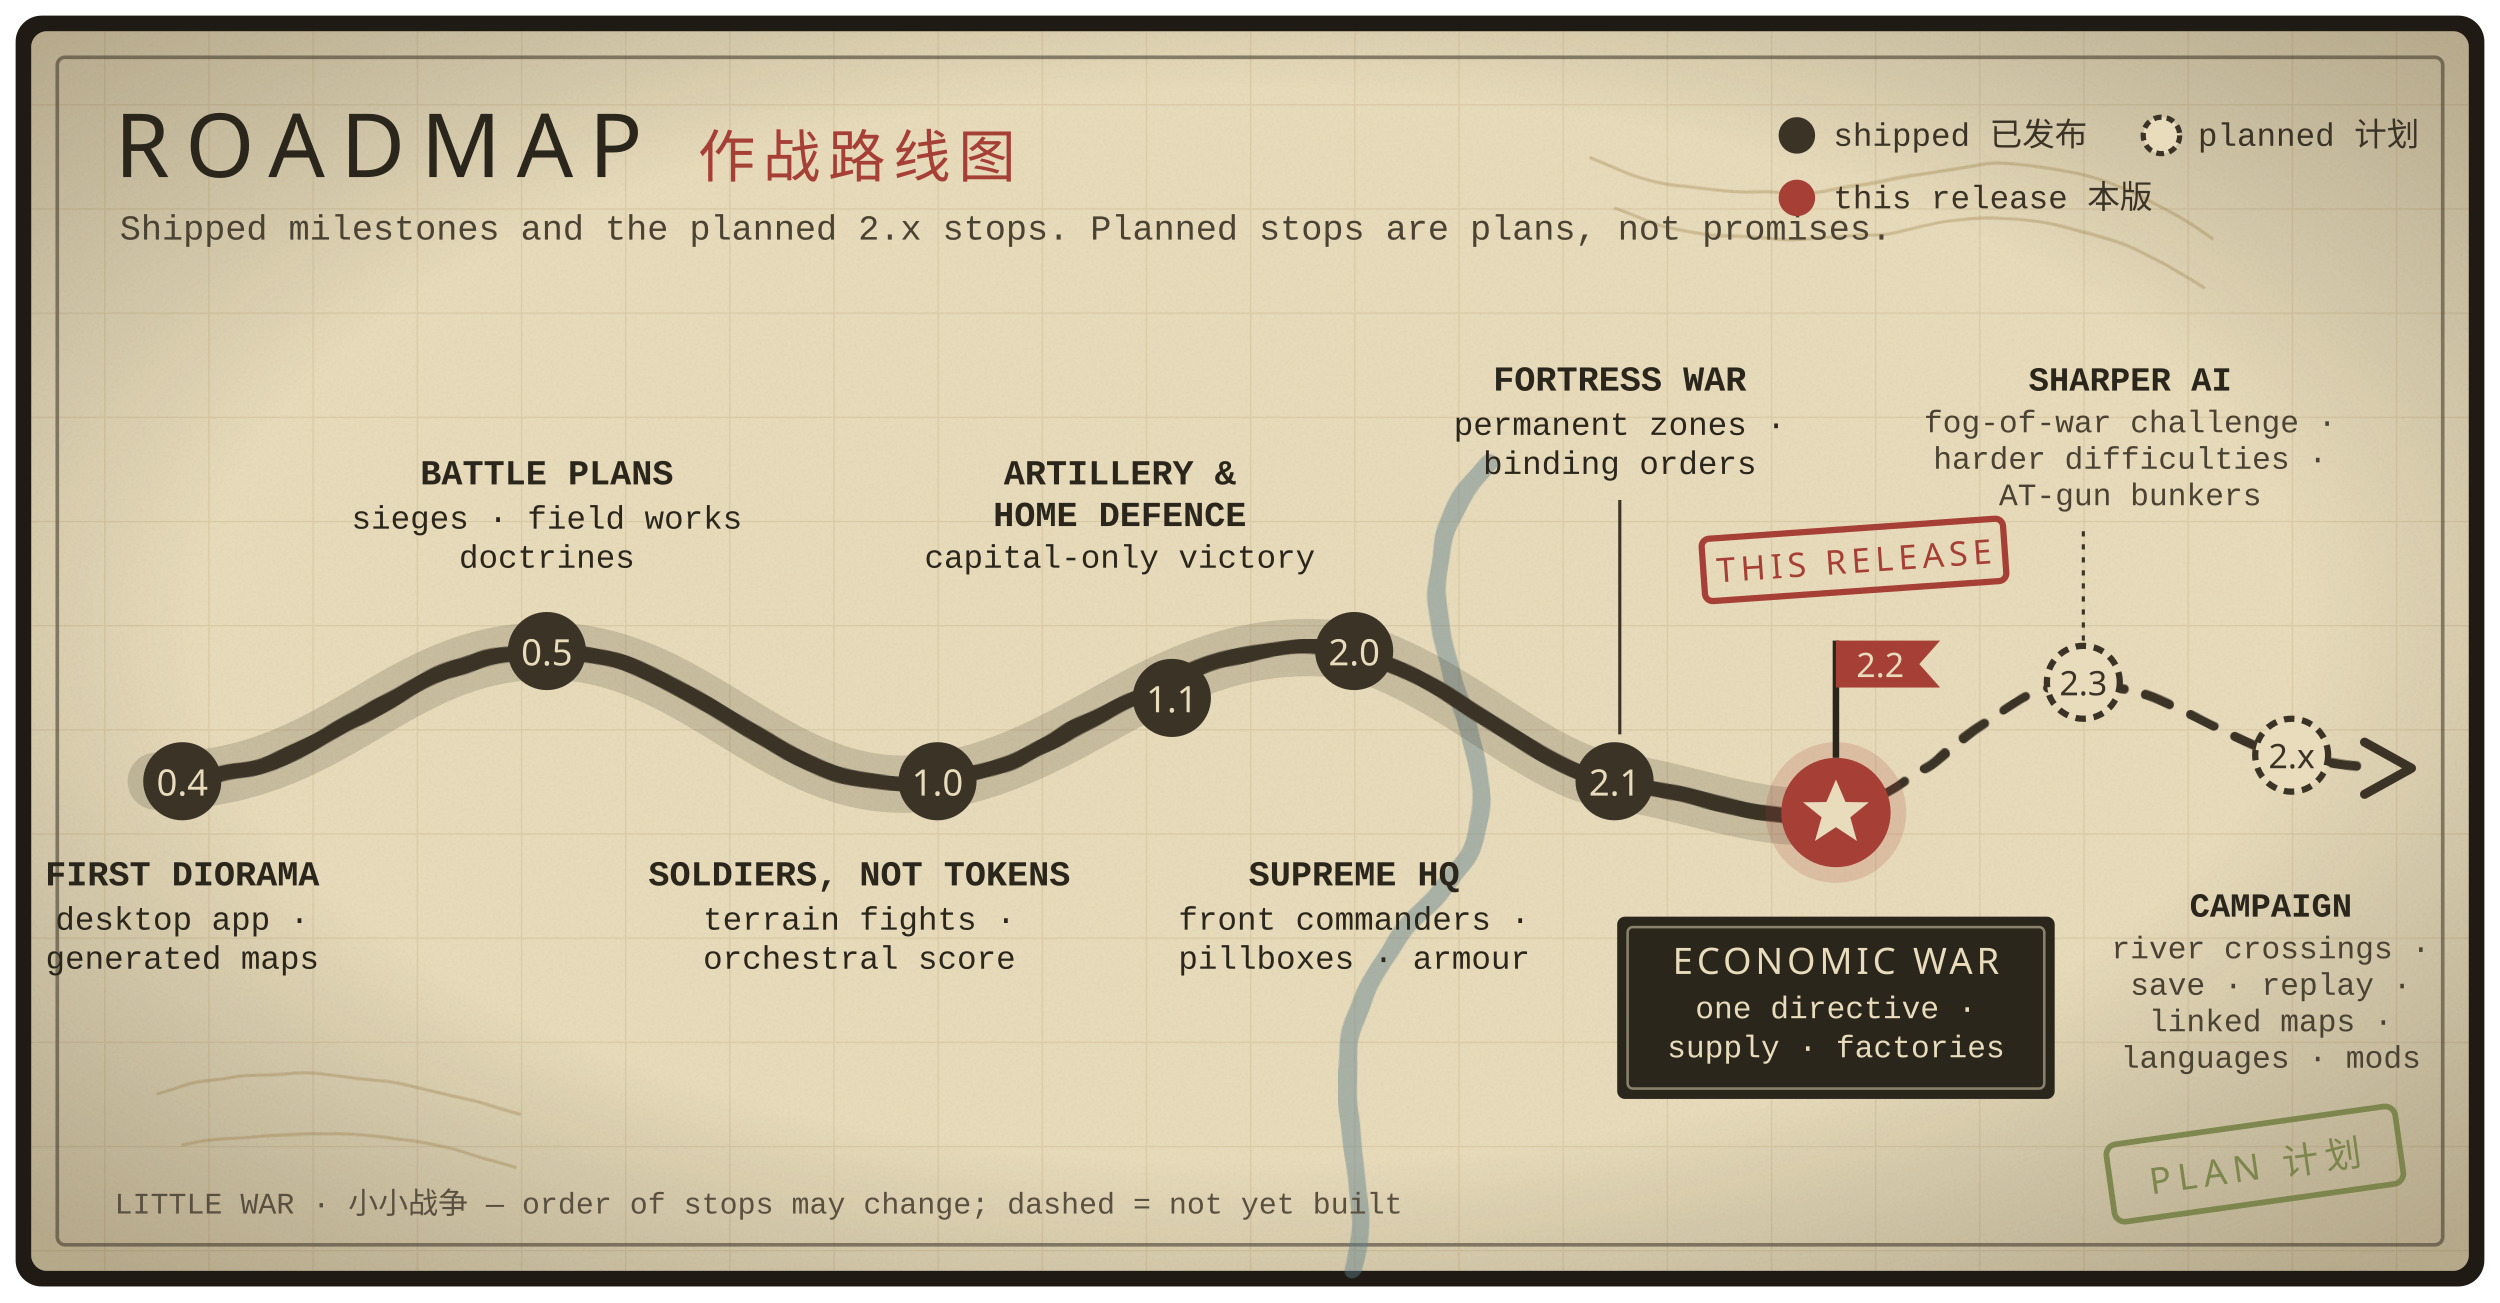
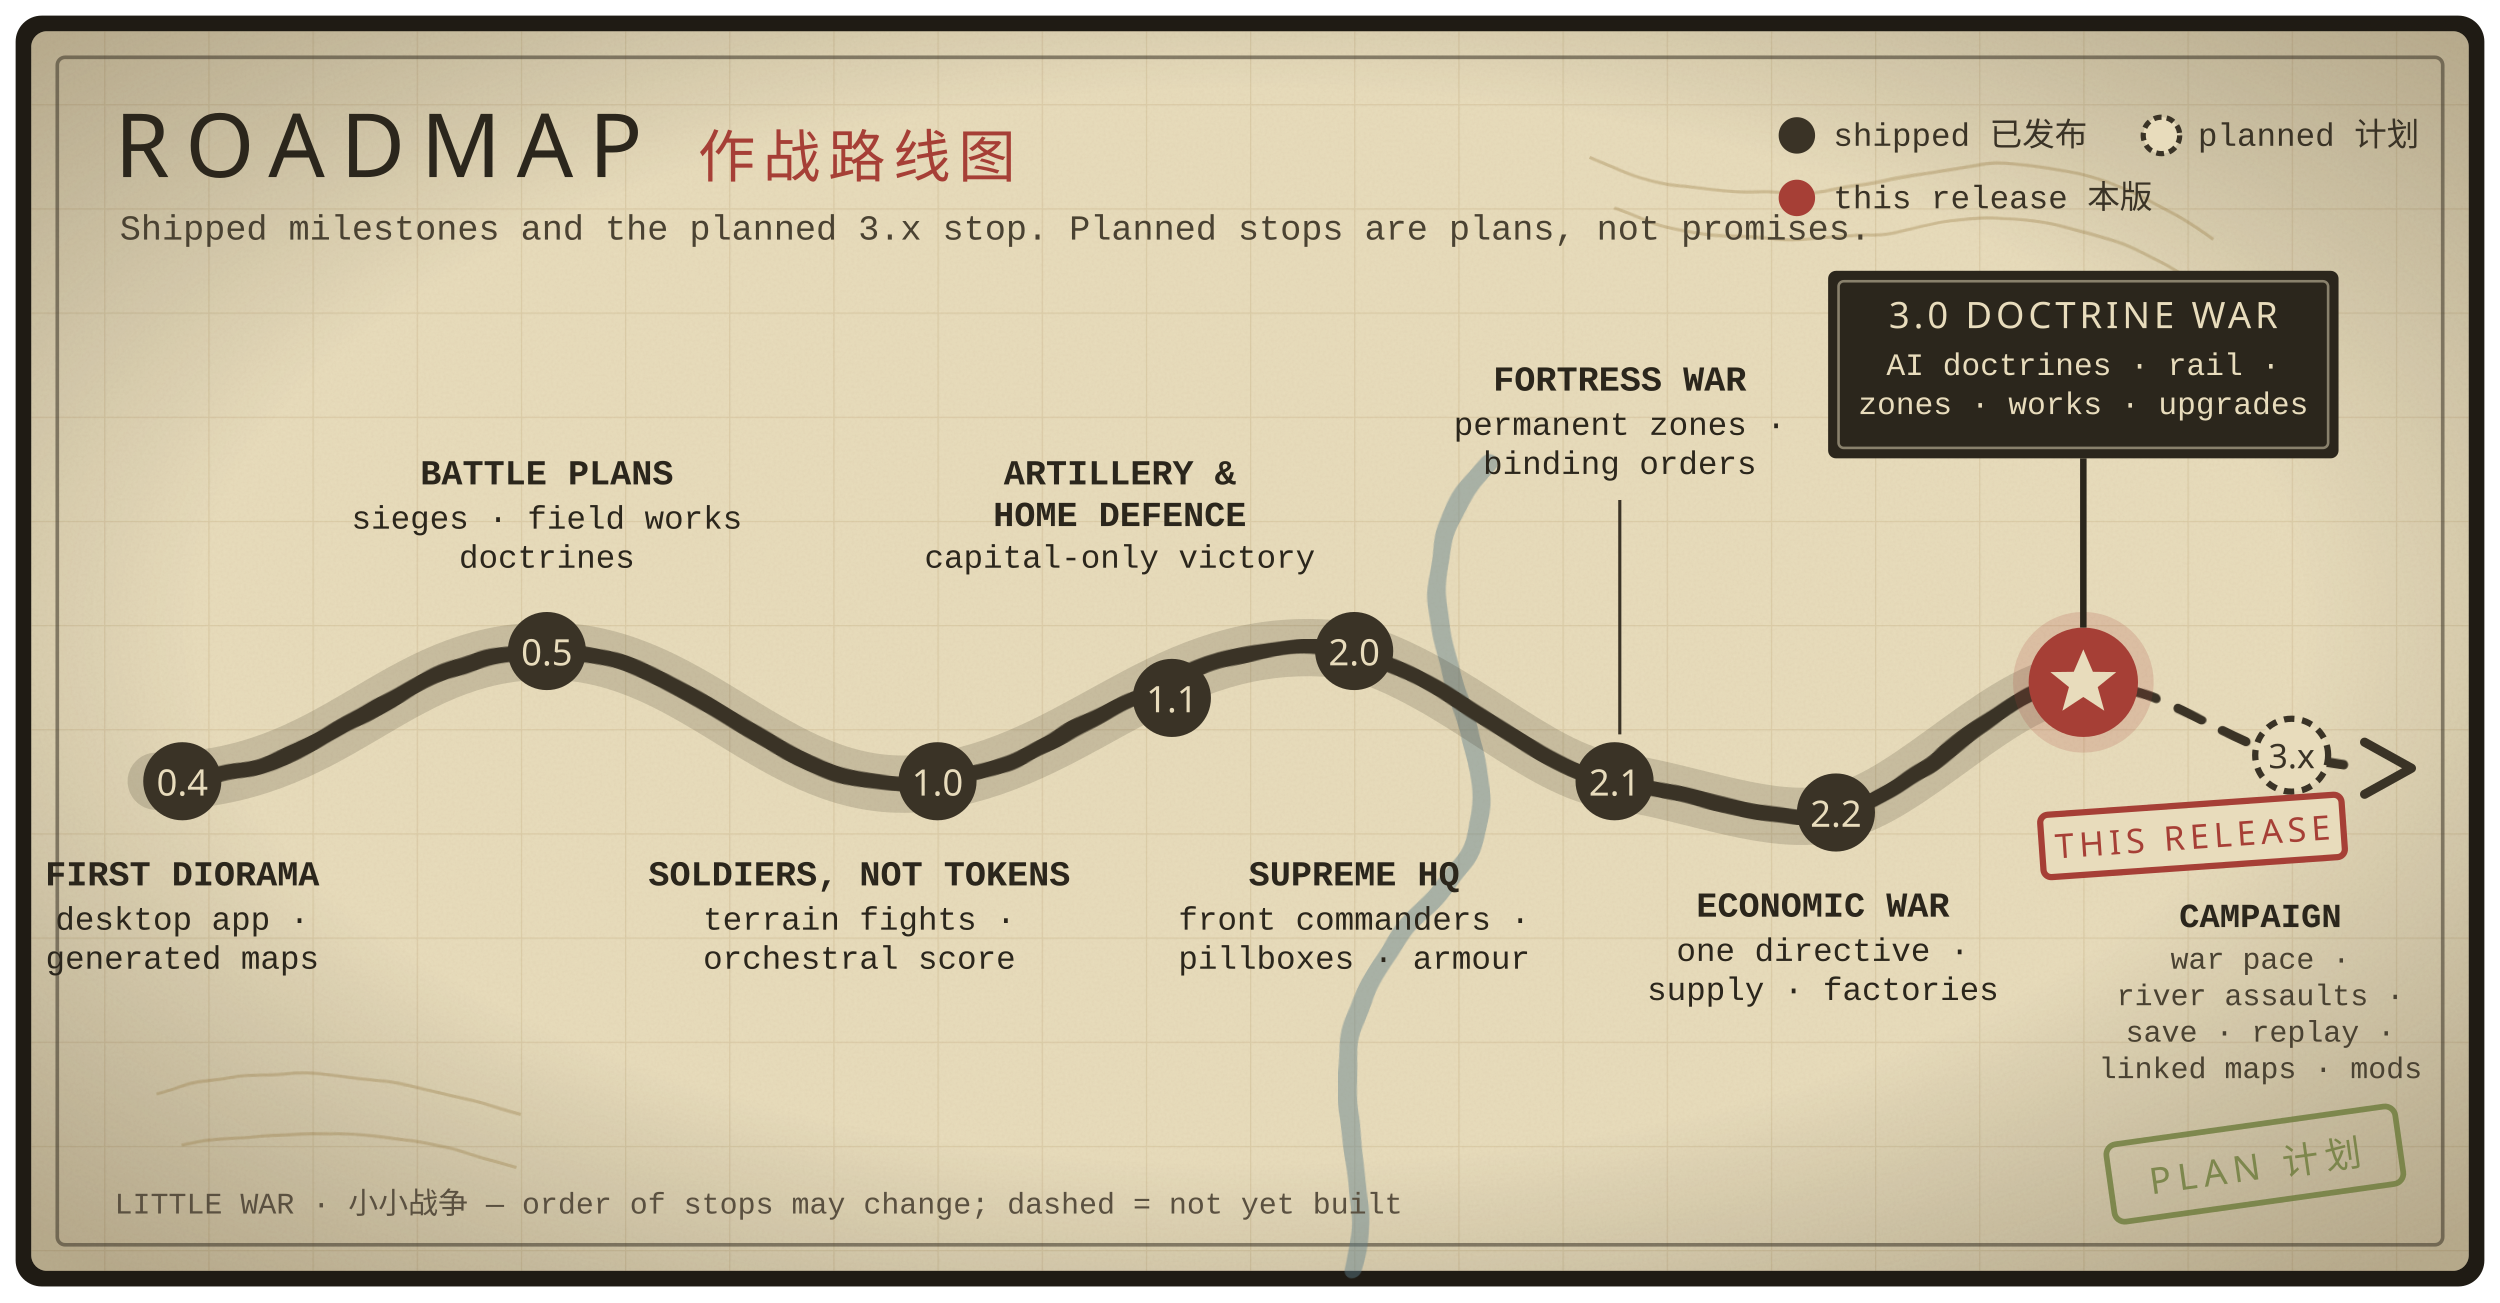
<svg xmlns="http://www.w3.org/2000/svg" viewBox="0 0 960 500" width="960" height="500" role="img" aria-labelledby="t d">
  <defs>
    <filter id="paper" x="0" y="0" width="100%" height="100%">
      <feTurbulence type="fractalNoise" baseFrequency="0.9" numOctaves="3" seed="7" result="n" />
      <feColorMatrix in="n" type="matrix" values="0 0 0 0 0.42  0 0 0 0 0.36  0 0 0 0 0.24  0 0 0 0.10 0" result="grain" />
      <feComposite in="grain" in2="SourceGraphic" operator="in" result="g2" />
      <feBlend in="SourceGraphic" in2="g2" mode="multiply" />
    </filter>
    <filter id="rough" x="-5%" y="-5%" width="110%" height="110%">
      <feTurbulence type="fractalNoise" baseFrequency="0.035" numOctaves="2" seed="3" result="w" />
      <feDisplacementMap in="SourceGraphic" in2="w" scale="3.2" />
    </filter>
    <radialGradient id="vig" cx="50%" cy="48%" r="70%">
      <stop offset="62%" stop-color="#000" stop-opacity="0" />
      <stop offset="100%" stop-color="#3a2a12" stop-opacity="0.28" />
    </radialGradient>
    <pattern id="grid" width="40" height="40" patternUnits="userSpaceOnUse">
      <path d="M40 0H0V40" fill="none" stroke="#8a6a2c" stroke-opacity="0.13" stroke-width="1" />
    </pattern>
    <g id="star">
      <path d="M0-11 3.2-3.5 11-3.4 4.8 1.6 7 9.5 0 4.9-7 9.5-4.8 1.6-11-3.4-3.2-3.5Z" />
    </g>
  </defs>
  <rect x="6" y="6" width="948" height="488" rx="10" fill="#1f1b14" />
  <rect x="12" y="12" width="936" height="476" rx="6" fill="#e8dcbc" filter="url(#paper)" />
  <rect x="12" y="12" width="936" height="476" rx="6" fill="url(#grid)" />
  <rect x="12" y="12" width="936" height="476" rx="6" fill="url(#vig)" />
  <rect x="22" y="22" width="916" height="456" rx="3" fill="none" stroke="#3a3326" stroke-width="1.4" stroke-dasharray="1 0" opacity="0.55" />
  <g fill="none" stroke="#8a6a2c" stroke-opacity="0.28" stroke-width="1.2" filter="url(#rough)">
    <path d="M610 60c40 20 90 16 130 6s80 4 110 26" />
    <path d="M620 80c38 16 84 14 122 6s76 6 104 24" />
    <path d="M60 420c50-14 96-6 140 8" />
    <path d="M70 440c46-10 88-4 128 8" />
  </g>
  <path d="M520 488c10-40 -16-70 6-110s52-46 40-90-28-70 6-110" fill="none" stroke="#5f7f8c" stroke-opacity="0.45" stroke-width="7" stroke-linecap="round" filter="url(#rough)" />
  <g font-family="'Stencil','Black Ops One','Impact','Arial Black',sans-serif" fill="#2b261c">
    <text x="44" y="68" font-size="34" letter-spacing="6">ROADMAP</text>
    <text x="268" y="68" font-size="22" letter-spacing="3" fill="#a63f36">作战路线图</text>
  </g>
-   <text x="46" y="92" font-family="'Courier New',Courier,monospace" font-size="13.5" fill="#4a4232">Shipped milestones and the planned 2.x stops. Planned stops are plans, not promises.</text>
+   <text x="46" y="92" font-family="'Courier New',Courier,monospace" font-size="13.5" fill="#4a4232">Shipped milestones and the planned 3.x stop. Planned stops are plans, not promises.</text>
  <g font-family="'Courier New',Courier,monospace" font-size="12.5" fill="#3a3326">
    <circle cx="690" cy="52" r="7" fill="#3a3326" />
    <text x="704" y="56">shipped 已发布</text>
    <circle cx="690" cy="76" r="7" fill="#a63f36" />
    <text x="704" y="80">this release 本版</text>
    <circle cx="830" cy="52" r="7" fill="#e8dcbc" stroke="#3a3326" stroke-width="2" stroke-dasharray="3 2" />
    <text x="844" y="56">planned 计划</text>
  </g>
-   <path d="M60 300 C130 300 150 250 210 250 S300 310 360 300 S450 240 520 250 C560 262 590 296 620 300 S680 318 705 312" fill="none" stroke="#3a3326" stroke-opacity="0.18" stroke-width="22" stroke-linecap="round" />
-   <path d="M60 300 C130 300 150 250 210 250 S300 310 360 300 S450 240 520 250 C560 262 590 296 620 300 S680 318 705 312" fill="none" stroke="#3a3326" stroke-width="6" stroke-linecap="round" filter="url(#rough)" />
-   <path d="M705 312 C735 306 770 262 800 262 S858 288 880 290 L906 294" fill="none" stroke="#3a3326" stroke-width="3.5" stroke-linecap="round" stroke-dasharray="10 9" filter="url(#rough)" />
+   <path d="M60 300 C130 300 150 250 210 250 S300 310 360 300 S450 240 520 250 C560 262 590 296 620 300 S680 318 705 312 C735 306 770 262 800 262" fill="none" stroke="#3a3326" stroke-opacity="0.18" stroke-width="22" stroke-linecap="round" />
+   <path d="M60 300 C130 300 150 250 210 250 S300 310 360 300 S450 240 520 250 C560 262 590 296 620 300 S680 318 705 312 C735 306 770 262 800 262" fill="none" stroke="#3a3326" stroke-width="6" stroke-linecap="round" filter="url(#rough)" />
+   <path d="M800 262 C830 262 858 288 880 290 L906 294" fill="none" stroke="#3a3326" stroke-width="3.5" stroke-linecap="round" stroke-dasharray="10 9" filter="url(#rough)" />
  <path d="M908 285 926 295 908 305" fill="none" stroke="#3a3326" stroke-width="3.5" stroke-linecap="round" stroke-linejoin="round" />
  <g font-family="'Stencil','Black Ops One','Impact','Arial Black',sans-serif" text-anchor="middle">
    <g transform="translate(70 300)">
      <circle r="15" fill="#3a3326" />
      <text y="5.5" font-size="14" fill="#e8dcbc">0.4</text>
    </g>
    <g transform="translate(210 250)">
      <circle r="15" fill="#3a3326" />
      <text y="5.5" font-size="14" fill="#e8dcbc">0.5</text>
    </g>
    <g transform="translate(360 300)">
      <circle r="15" fill="#3a3326" />
      <text y="5.5" font-size="14" fill="#e8dcbc">1.0</text>
    </g>
    <g transform="translate(450 268)">
      <circle r="15" fill="#3a3326" />
      <text y="5.5" font-size="14" fill="#e8dcbc">1.1</text>
    </g>
    <g transform="translate(520 250)">
      <circle r="15" fill="#3a3326" />
      <text y="5.5" font-size="14" fill="#e8dcbc">2.0</text>
    </g>
    <g transform="translate(620 300)">
      <circle r="15" fill="#3a3326" />
      <text y="5.5" font-size="14" fill="#e8dcbc">2.1</text>
    </g>
+     <g transform="translate(705 312)">
+       <circle r="15" fill="#3a3326" />
+       <text y="5.5" font-size="14" fill="#e8dcbc">2.2</text>
+     </g>
  </g>
-   <g transform="translate(705 312)">
+   <g transform="translate(800 262)">
    <circle r="27" fill="#a63f36" opacity="0.18" />
    <circle r="21" fill="#a63f36" />
    <use href="#star" fill="#e8dcbc" transform="scale(1.15)" />
-     <path d="M0-21V-66" stroke="#2b261c" stroke-width="2.5" />
-     <path d="M0-66h40l-8 9 8 9H0Z" fill="#a63f36" />
-     <text x="17" y="-52" font-family="'Stencil','Black Ops One','Impact','Arial Black',sans-serif" font-size="13" fill="#e8dcbc" text-anchor="middle">2.2</text>
+     <path d="M0-21V-86" stroke="#2b261c" stroke-width="2.5" />
  </g>
  <g font-family="'Stencil','Black Ops One','Impact','Arial Black',sans-serif" text-anchor="middle" font-size="13" fill="#3a3326">
-     <g transform="translate(800 262)">
-       <circle r="14" fill="#e8dcbc" stroke="#3a3326" stroke-width="2.4" stroke-dasharray="4 3" />
-       <text y="5">2.3</text>
-     </g>
    <g transform="translate(880 290)">
      <circle r="14" fill="#e8dcbc" stroke="#3a3326" stroke-width="2.4" stroke-dasharray="4 3" />
-       <text y="5">2.x</text>
+       <text y="5">3.x</text>
    </g>
  </g>
  <g font-family="'Courier New',Courier,monospace" fill="#2b261c" font-size="12.5">
    <g transform="translate(70 340)" text-anchor="middle">
      <text font-weight="bold" font-size="13.5">FIRST DIORAMA</text>
      <text y="17">desktop app ·</text>
      <text y="32">generated maps</text>
    </g>
    <g transform="translate(210 186)" text-anchor="middle">
      <text font-weight="bold" font-size="13.5">BATTLE PLANS</text>
      <text y="17">sieges · field works</text>
      <text y="32">doctrines</text>
    </g>
    <g transform="translate(330 340)" text-anchor="middle">
      <text font-weight="bold" font-size="13.5">SOLDIERS, NOT TOKENS</text>
      <text y="17">terrain fights ·</text>
      <text y="32">orchestral score</text>
    </g>
    <g transform="translate(430 186)" text-anchor="middle">
      <text font-weight="bold" font-size="13.5">ARTILLERY &amp;</text>
      <text y="16" font-weight="bold" font-size="13.5">HOME DEFENCE</text>
      <text y="32">capital-only victory</text>
    </g>
    <g transform="translate(520 340)" text-anchor="middle">
      <text font-weight="bold" font-size="13.5">SUPREME HQ</text>
      <text y="17">front commanders ·</text>
      <text y="32">pillboxes · armour</text>
    </g>
    <g transform="translate(622 150)" text-anchor="middle">
      <text font-weight="bold" font-size="13.5">FORTRESS WAR</text>
      <text y="17">permanent zones ·</text>
      <text y="32">binding orders</text>
      <path d="M0 42V132" stroke="#3a3326" stroke-width="1.2" />
    </g>
  </g>
-   <g transform="translate(705 352)">
-     <rect x="-84" y="0" width="168" height="70" rx="3" fill="#2b261c" />
-     <rect x="-80" y="4" width="160" height="62" rx="2" fill="none" stroke="#e8dcbc" stroke-opacity="0.5" />
+   <g font-family="'Courier New',Courier,monospace" fill="#2b261c" font-size="12.5" text-anchor="middle" transform="translate(700 352)">
+     <text font-weight="bold" font-size="13.5">ECONOMIC WAR</text>
+     <text y="17">one directive ·</text>
+     <text y="32">supply · factories</text>
+   </g>
+   <g transform="translate(800 104)">
+     <rect x="-98" y="0" width="196" height="72" rx="3" fill="#2b261c" />
+     <rect x="-94" y="4" width="188" height="64" rx="2" fill="none" stroke="#e8dcbc" stroke-opacity="0.5" />
    <g font-family="'Courier New',Courier,monospace" fill="#e8dcbc" text-anchor="middle" font-size="12">
-       <text y="22" font-family="'Stencil','Black Ops One','Impact','Arial Black',sans-serif" font-size="14" letter-spacing="1.5">ECONOMIC WAR</text>
-       <text y="39">one directive ·</text>
-       <text y="54">supply · factories</text>
+       <text y="22" font-family="'Stencil','Black Ops One','Impact','Arial Black',sans-serif" font-size="14" letter-spacing="1.5">3.0 DOCTRINE WAR</text>
+       <text y="40">AI doctrines · rail ·</text>
+       <text y="55">zones · works · upgrades</text>
    </g>
  </g>
-   <g transform="translate(712 216) rotate(-4)">
-     <rect x="-58" y="-13" width="116" height="24" rx="3" fill="none" stroke="#a63f36" stroke-width="2.4" />
+   <g transform="translate(842 322) rotate(-4)">
+     <rect x="-58" y="-13" width="116" height="24" rx="3" fill="#e8dcbc" stroke="#a63f36" stroke-width="2.4" />
    <text y="4" font-family="'Stencil','Black Ops One','Impact','Arial Black',sans-serif" font-size="13" letter-spacing="2" fill="#a63f36" text-anchor="middle">THIS RELEASE</text>
  </g>
  <g font-family="'Courier New',Courier,monospace" fill="#4a4232" font-size="12" text-anchor="middle">
-     <g transform="translate(818 150)">
-       <text font-weight="bold" font-size="13" fill="#2b261c">SHARPER AI</text>
-       <text y="16">fog-of-war challenge ·</text>
-       <text y="30">harder difficulties ·</text>
-       <text y="44">AT-gun bunkers</text>
-       <path d="M-18 54V96" stroke="#3a3326" stroke-width="1.2" stroke-dasharray="2 3" />
-     </g>
-     <g transform="translate(872 352)">
+     <g transform="translate(868 356)" font-size="11.5">
      <text font-weight="bold" font-size="13" fill="#2b261c">CAMPAIGN</text>
-       <text y="16">river crossings ·</text>
-       <text y="30">save · replay ·</text>
-       <text y="44">linked maps ·</text>
-       <text y="58">languages · mods</text>
+       <text y="16">war pace ·</text>
+       <text y="30">river assaults ·</text>
+       <text y="44">save · replay ·</text>
+       <text y="58">linked maps · mods</text>
    </g>
  </g>
  <text x="44" y="466" font-family="'Courier New',Courier,monospace" font-size="11.5" fill="#5a5040">LITTLE WAR · 小小战争 — order of stops may change; dashed = not yet built</text>
  <g transform="translate(866 448) rotate(-8)" opacity="0.8">
    <rect x="-56" y="-16" width="112" height="30" rx="4" fill="none" stroke="#6b7a3a" stroke-width="2.2" />
    <text y="5" font-family="'Stencil','Black Ops One','Impact','Arial Black',sans-serif" font-size="14" letter-spacing="2.5" fill="#6b7a3a" text-anchor="middle">PLAN 计划</text>
  </g>
</svg>
